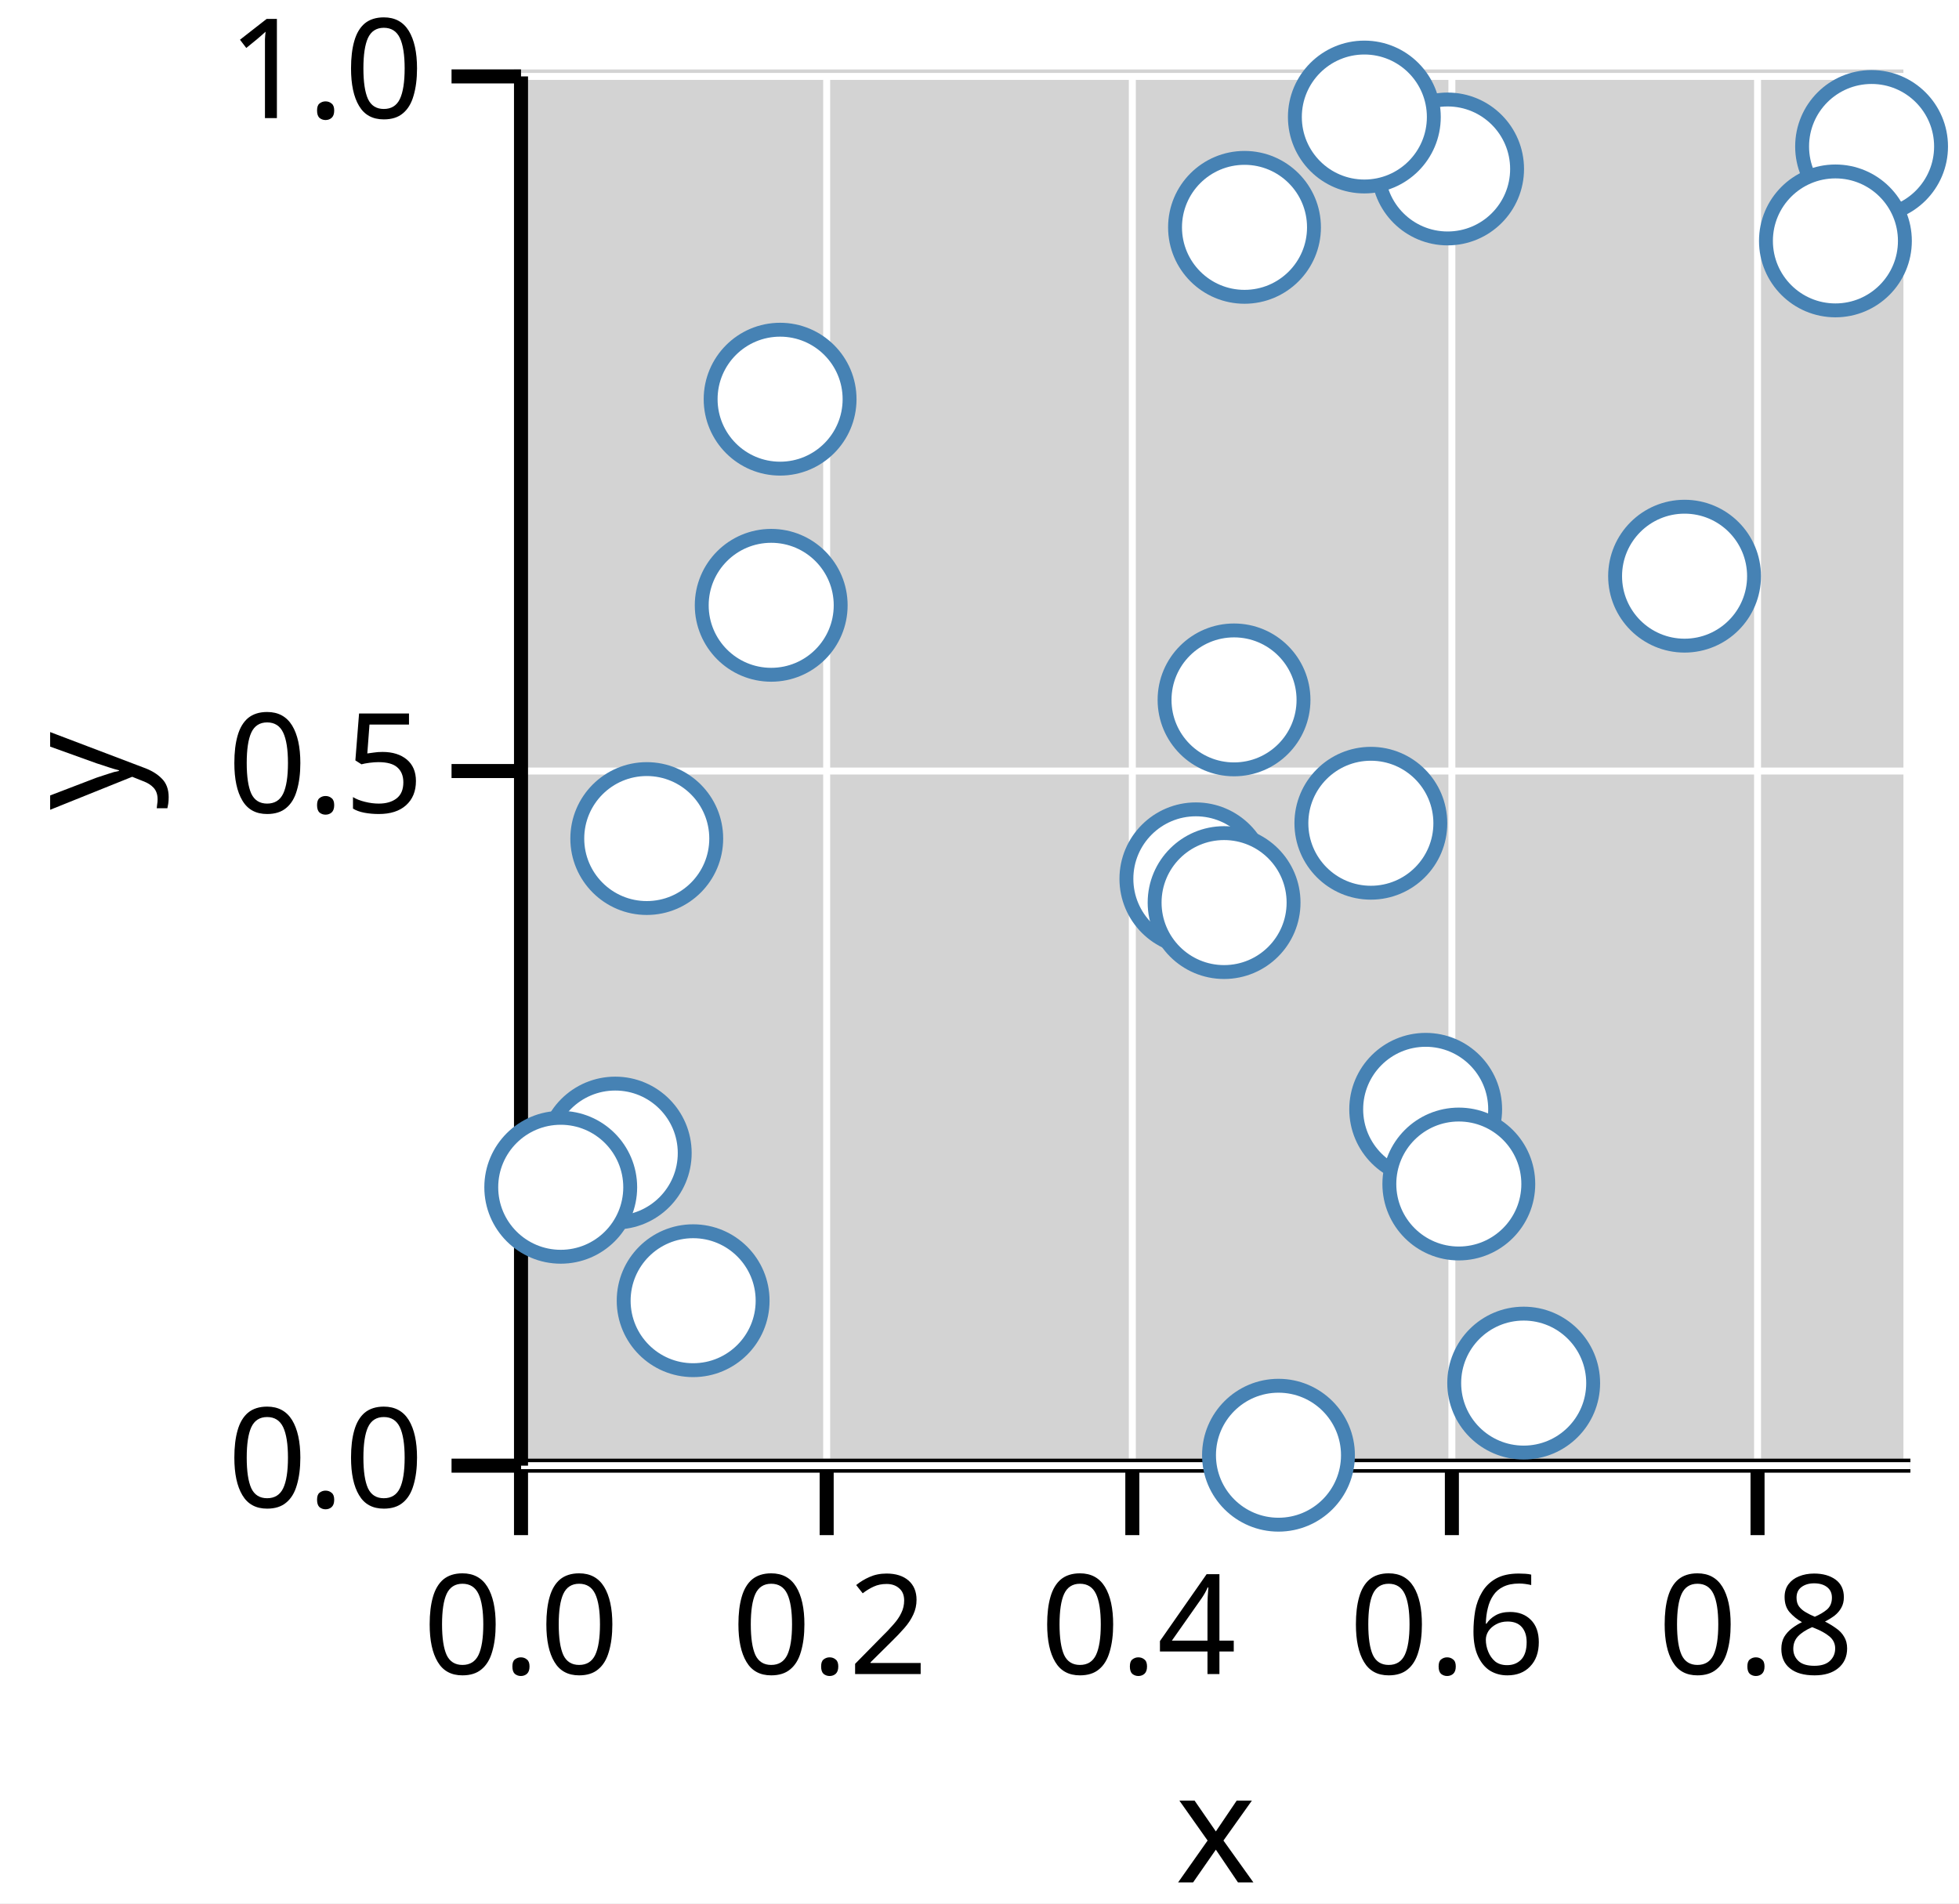
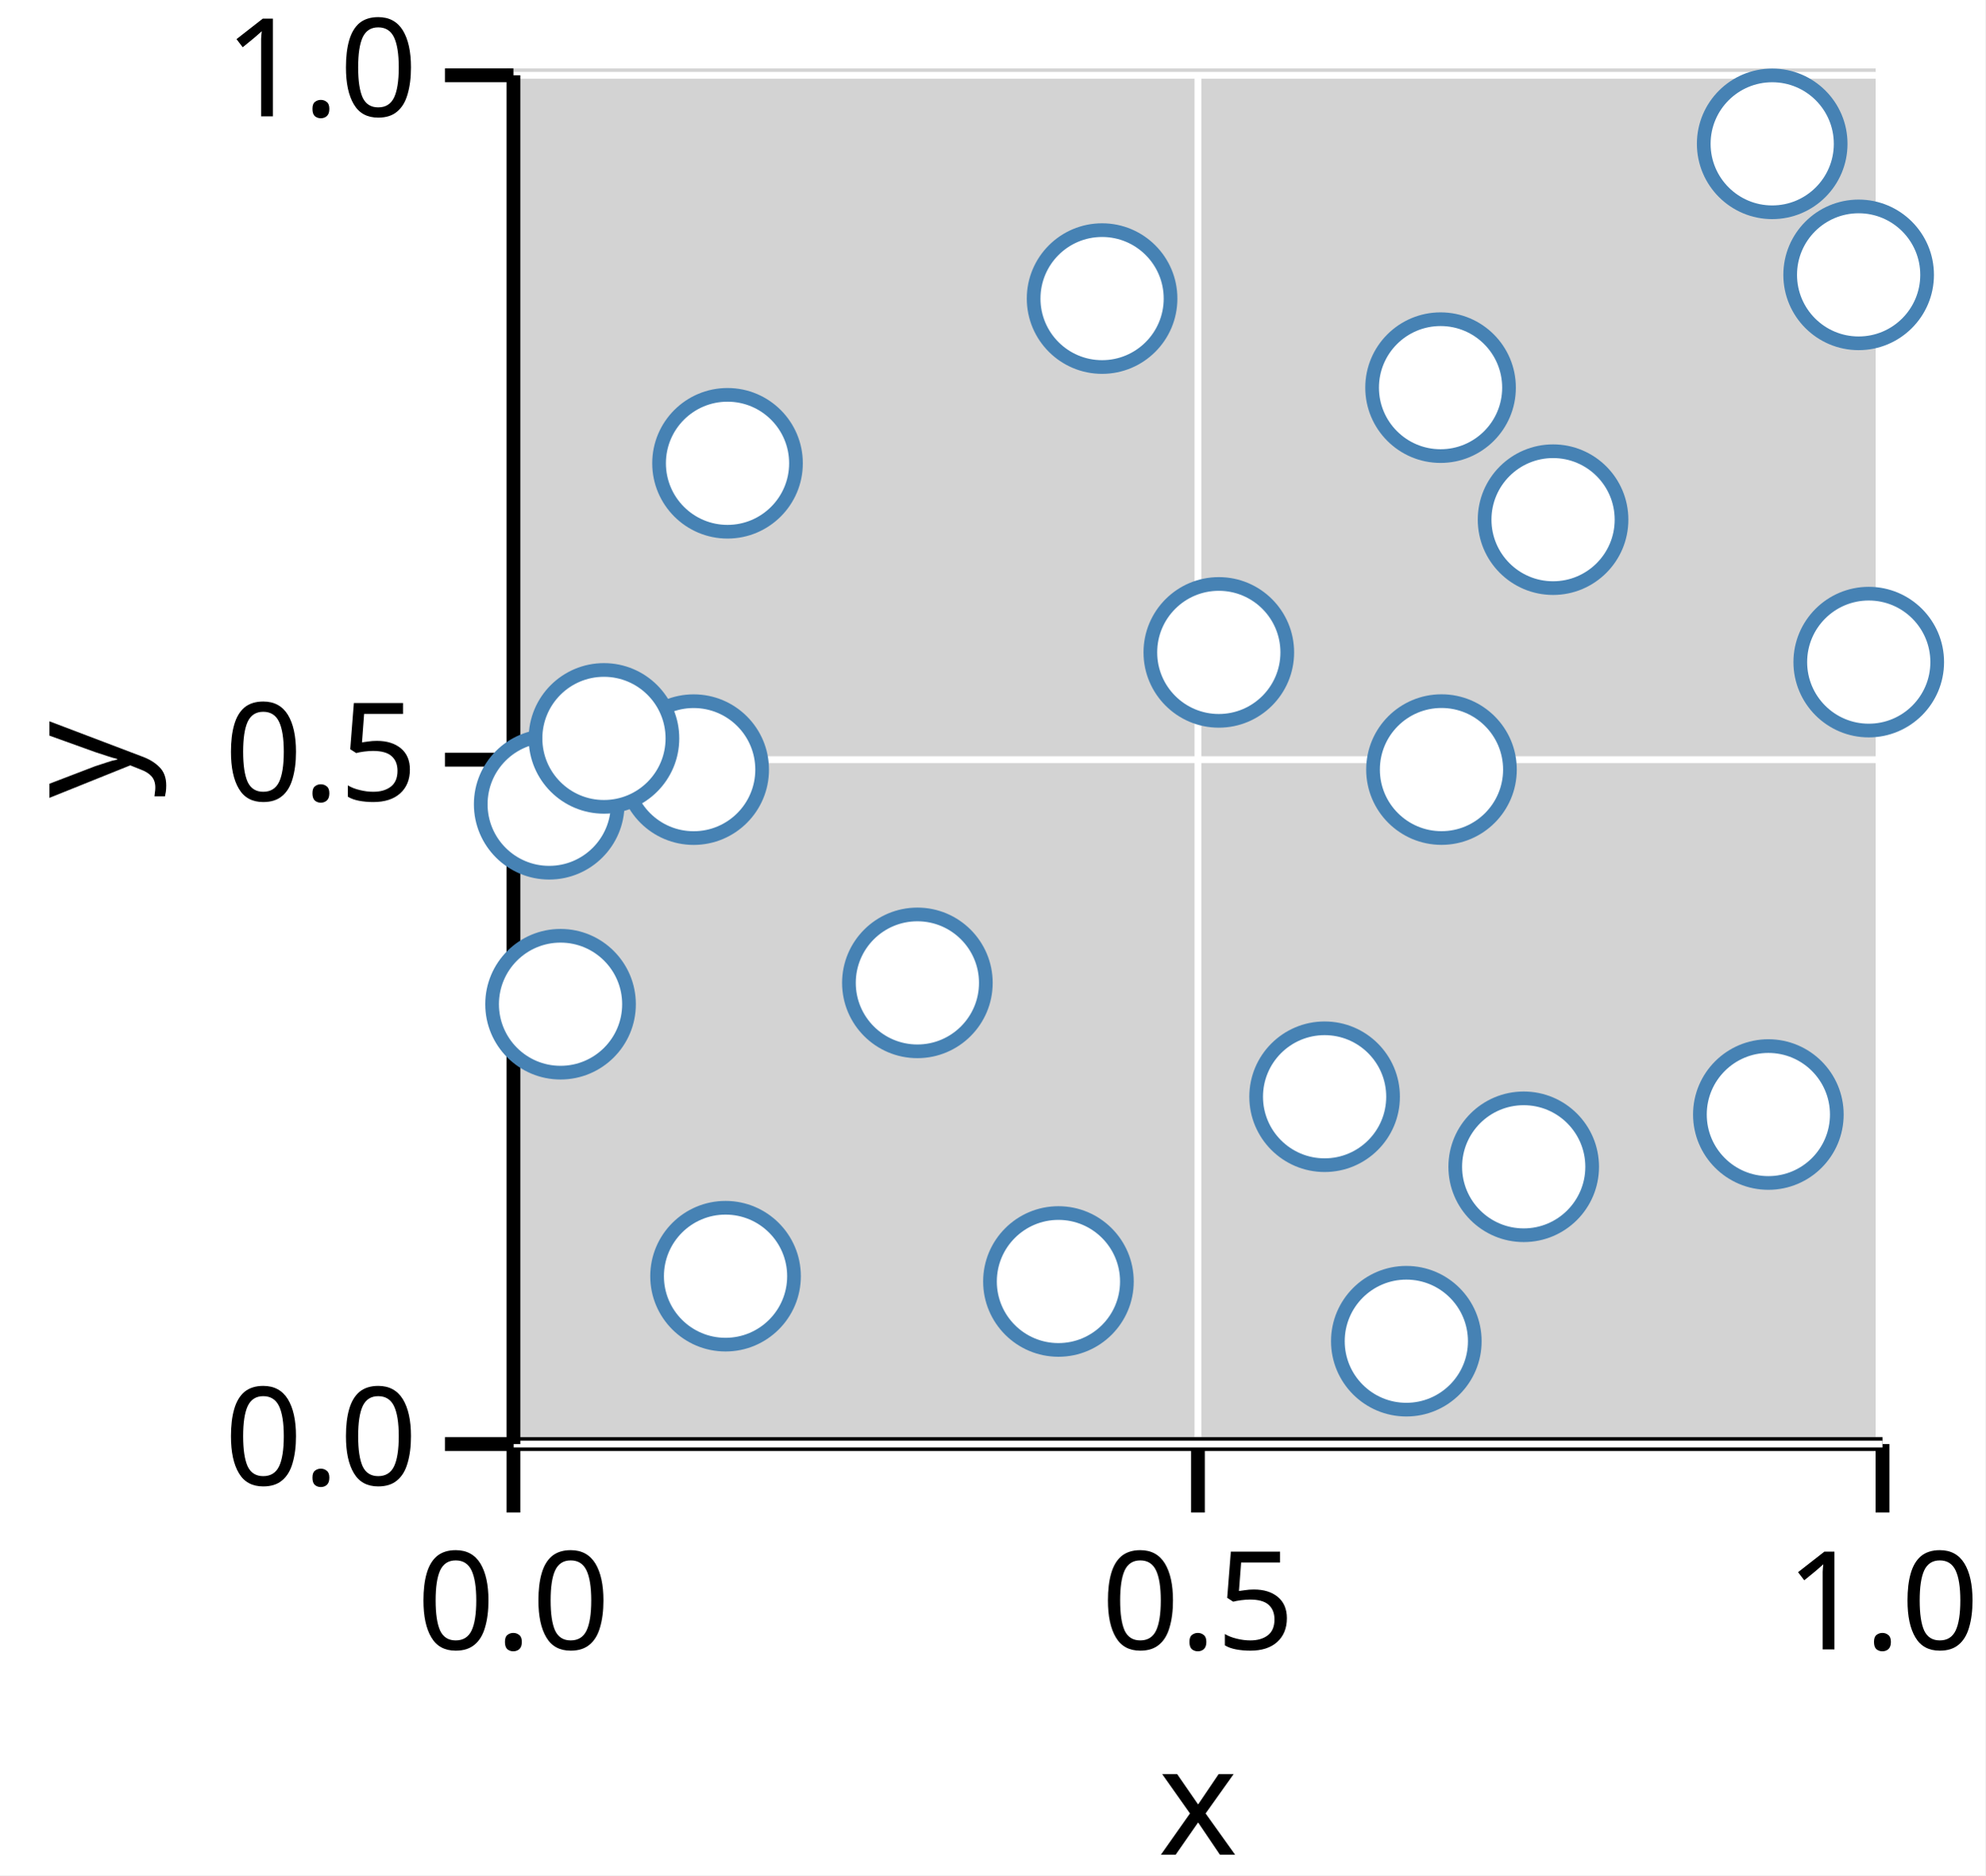
- <svg xmlns="http://www.w3.org/2000/svg" version="1.1" class="marks" width="141" height="137" viewBox="0 0 141 137">
-   <rect width="141" height="137" fill="white" />
+ <svg xmlns="http://www.w3.org/2000/svg" version="1.1" class="marks" width="145" height="137" viewBox="0 0 145 137">
+   <rect width="145" height="137" fill="white" />
  <g fill="none" stroke-miterlimit="10" transform="translate(37,5)">
    <g class="mark-group role-frame root" role="graphics-object" aria-roledescription="group mark container">
      <g transform="translate(0,0)">
        <path class="background" aria-hidden="true" d="M0,0h100v100h-100Z" fill="lightgray" />
        <g>
-           <g class="mark-group role-axis" role="graphics-symbol" aria-roledescription="axis" aria-label="X-axis titled 'x' for a linear scale with values from 0.0 to 0.9">
+           <g class="mark-group role-axis" role="graphics-symbol" aria-roledescription="axis" aria-label="X-axis titled 'x' for a linear scale with values from 0.0 to 1.0">
            <g transform="translate(0.5,100.5)">
              <path class="background" aria-hidden="true" d="M0,0h0v0h0Z" pointer-events="none" />
              <g>
                <g class="mark-rule role-axis-grid" pointer-events="none">
                  <line transform="translate(0,0)" x2="0" y2="-100" stroke="white" stroke-width="0.5" stroke-dasharray="0" opacity="1" />
-                   <line transform="translate(22,0)" x2="0" y2="-100" stroke="white" stroke-width="0.5" stroke-dasharray="0" opacity="1" />
-                   <line transform="translate(44,0)" x2="0" y2="-100" stroke="white" stroke-width="0.5" stroke-dasharray="0" opacity="1" />
-                   <line transform="translate(67,0)" x2="0" y2="-100" stroke="white" stroke-width="0.5" stroke-dasharray="0" opacity="1" />
-                   <line transform="translate(89,0)" x2="0" y2="-100" stroke="white" stroke-width="0.5" stroke-dasharray="0" opacity="1" />
+                   <line transform="translate(50,0)" x2="0" y2="-100" stroke="white" stroke-width="0.5" stroke-dasharray="0" opacity="1" />
+                   <line transform="translate(100,0)" x2="0" y2="-100" stroke="white" stroke-width="0.5" stroke-dasharray="0" opacity="1" />
                </g>
                <g class="mark-rule role-axis-tick" pointer-events="none">
                  <line transform="translate(0,0)" x2="0" y2="5" stroke="black" stroke-width="1.01" opacity="1" />
-                   <line transform="translate(22,0)" x2="0" y2="5" stroke="black" stroke-width="1.01" opacity="1" />
-                   <line transform="translate(44,0)" x2="0" y2="5" stroke="black" stroke-width="1.01" opacity="1" />
-                   <line transform="translate(67,0)" x2="0" y2="5" stroke="black" stroke-width="1.01" opacity="1" />
-                   <line transform="translate(89,0)" x2="0" y2="5" stroke="black" stroke-width="1.01" opacity="1" />
+                   <line transform="translate(50,0)" x2="0" y2="5" stroke="black" stroke-width="1.01" opacity="1" />
+                   <line transform="translate(100,0)" x2="0" y2="5" stroke="black" stroke-width="1.01" opacity="1" />
                </g>
                <g class="mark-text role-axis-label" pointer-events="none">
                  <text text-anchor="middle" transform="translate(0,15)" font-family="sans-serif" font-size="10px" font-style="normal" font-weight="400" fill="black" opacity="1">0.0</text>
-                   <text text-anchor="middle" transform="translate(22.22222,15)" font-family="sans-serif" font-size="10px" font-style="normal" font-weight="400" fill="black" opacity="1">0.2</text>
-                   <text text-anchor="middle" transform="translate(44.44444,15)" font-family="sans-serif" font-size="10px" font-style="normal" font-weight="400" fill="black" opacity="1">0.4</text>
-                   <text text-anchor="middle" transform="translate(66.66667,15)" font-family="sans-serif" font-size="10px" font-style="normal" font-weight="400" fill="black" opacity="1">0.6</text>
-                   <text text-anchor="middle" transform="translate(88.88889,15)" font-family="sans-serif" font-size="10px" font-style="normal" font-weight="400" fill="black" opacity="1">0.8</text>
+                   <text text-anchor="middle" transform="translate(50,15)" font-family="sans-serif" font-size="10px" font-style="normal" font-weight="400" fill="black" opacity="1">0.5</text>
+                   <text text-anchor="middle" transform="translate(100,15)" font-family="sans-serif" font-size="10px" font-style="normal" font-weight="400" fill="black" opacity="1">1.0</text>
                </g>
                <g class="mark-rule role-axis-domain" pointer-events="none">
                  <line transform="translate(0,0)" x2="100" y2="0" stroke="black" stroke-width="1.01" opacity="1" />
                </g>
                <g class="mark-text role-axis-title" pointer-events="none">
                  <text text-anchor="middle" transform="translate(50,30)" font-family="sans-serif" font-size="11px" font-style="normal" font-weight="400" fill="black" opacity="1">x</text>
                </g>
              </g>
              <path class="foreground" aria-hidden="true" d="" pointer-events="none" display="none" />
            </g>
          </g>
          <g class="mark-group role-axis" role="graphics-symbol" aria-roledescription="axis" aria-label="Y-axis titled 'y' for a linear scale with values from 0.0 to 1.0">
            <g transform="translate(0.5,0.5)">
              <path class="background" aria-hidden="true" d="M0,0h0v0h0Z" pointer-events="none" />
              <g>
                <g class="mark-rule role-axis-grid" pointer-events="none">
                  <line transform="translate(0,100)" x2="100" y2="0" stroke="white" stroke-width="0.5" stroke-dasharray="0" opacity="1" />
                  <line transform="translate(0,50)" x2="100" y2="0" stroke="white" stroke-width="0.5" stroke-dasharray="0" opacity="1" />
                  <line transform="translate(0,0)" x2="100" y2="0" stroke="white" stroke-width="0.5" stroke-dasharray="0" opacity="1" />
                </g>
                <g class="mark-rule role-axis-tick" pointer-events="none">
                  <line transform="translate(0,100)" x2="-5" y2="0" stroke="black" stroke-width="1.01" opacity="1" />
                  <line transform="translate(0,50)" x2="-5" y2="0" stroke="black" stroke-width="1.01" opacity="1" />
                  <line transform="translate(0,0)" x2="-5" y2="0" stroke="black" stroke-width="1.01" opacity="1" />
                </g>
                <g class="mark-text role-axis-label" pointer-events="none">
                  <text text-anchor="end" transform="translate(-7,103)" font-family="sans-serif" font-size="10px" font-style="normal" font-weight="400" fill="black" opacity="1">0.0</text>
                  <text text-anchor="end" transform="translate(-7,53)" font-family="sans-serif" font-size="10px" font-style="normal" font-weight="400" fill="black" opacity="1">0.5</text>
                  <text text-anchor="end" transform="translate(-7,3)" font-family="sans-serif" font-size="10px" font-style="normal" font-weight="400" fill="black" opacity="1">1.0</text>
                </g>
                <g class="mark-rule role-axis-domain" pointer-events="none">
                  <line transform="translate(0,100)" x2="0" y2="-100" stroke="black" stroke-width="1.01" opacity="1" />
                </g>
                <g class="mark-text role-axis-title" pointer-events="none">
                  <text text-anchor="middle" transform="translate(-26,50) rotate(-90) translate(0,-2)" font-family="sans-serif" font-size="11px" font-style="normal" font-weight="400" fill="black" opacity="1">y</text>
                </g>
              </g>
              <path class="foreground" aria-hidden="true" d="" pointer-events="none" display="none" />
            </g>
          </g>
          <g class="mark-group role-scope" role="graphics-object" aria-roledescription="group mark container">
            <g transform="translate(0,0)">
              <path class="background" aria-hidden="true" d="M0,0h0v0h0Z" />
              <g>
                <g class="mark-symbol role-mark points" role="graphics-symbol" aria-roledescription="symbol mark container">
-                   <path transform="translate(49.0736,58.25824)" d="M5,0A5,5,0,1,1,-5,0A5,5,0,1,1,5,0" fill="white" stroke="steelblue" stroke-width="1" opacity="1" />
-                   <path transform="translate(52.57412,11.36429)" d="M5,0A5,5,0,1,1,-5,0A5,5,0,1,1,5,0" fill="white" stroke="steelblue" stroke-width="1" opacity="1" />
-                   <path transform="translate(97.70801,5.543628)" d="M5,0A5,5,0,1,1,-5,0A5,5,0,1,1,5,0" fill="white" stroke="steelblue" stroke-width="1" opacity="1" />
-                   <path transform="translate(7.282788,77.99832)" d="M5,0A5,5,0,1,1,-5,0A5,5,0,1,1,5,0" fill="white" stroke="steelblue" stroke-width="1" opacity="1" />
-                   <path transform="translate(61.66834,54.25832)" d="M5,0A5,5,0,1,1,-5,0A5,5,0,1,1,5,0" fill="white" stroke="steelblue" stroke-width="1" opacity="1" />
-                   <path transform="translate(12.88944,88.62673)" d="M5,0A5,5,0,1,1,-5,0A5,5,0,1,1,5,0" fill="white" stroke="steelblue" stroke-width="1" opacity="1" />
-                   <path transform="translate(67.19232,7.162405)" d="M5,0A5,5,0,1,1,-5,0A5,5,0,1,1,5,0" fill="white" stroke="steelblue" stroke-width="1" opacity="1" />
-                   <path transform="translate(95.10555,12.3411)" d="M5,0A5,5,0,1,1,-5,0A5,5,0,1,1,5,0" fill="white" stroke="steelblue" stroke-width="1" opacity="1" />
-                   <path transform="translate(72.66824,94.55649)" d="M5,0A5,5,0,1,1,-5,0A5,5,0,1,1,5,0" fill="white" stroke="steelblue" stroke-width="1" opacity="1" />
-                   <path transform="translate(55.01964,99.74812)" d="M5,0A5,5,0,1,1,-5,0A5,5,0,1,1,5,0" fill="white" stroke="steelblue" stroke-width="1" opacity="1" />
-                   <path transform="translate(84.24783,36.47373)" d="M5,0A5,5,0,1,1,-5,0A5,5,0,1,1,5,0" fill="white" stroke="steelblue" stroke-width="1" opacity="1" />
-                   <path transform="translate(19.14864,23.73346)" d="M5,0A5,5,0,1,1,-5,0A5,5,0,1,1,5,0" fill="white" stroke="steelblue" stroke-width="1" opacity="1" />
-                   <path transform="translate(65.61461,74.84847)" d="M5,0A5,5,0,1,1,-5,0A5,5,0,1,1,5,0" fill="white" stroke="steelblue" stroke-width="1" opacity="1" />
-                   <path transform="translate(18.50799,38.57076)" d="M5,0A5,5,0,1,1,-5,0A5,5,0,1,1,5,0" fill="white" stroke="steelblue" stroke-width="1" opacity="1" />
-                   <path transform="translate(3.359482,80.46211)" d="M5,0A5,5,0,1,1,-5,0A5,5,0,1,1,5,0" fill="white" stroke="steelblue" stroke-width="1" opacity="1" />
-                   <path transform="translate(9.550638,55.36018)" d="M5,0A5,5,0,1,1,-5,0A5,5,0,1,1,5,0" fill="white" stroke="steelblue" stroke-width="1" opacity="1" />
-                   <path transform="translate(51.1046,59.9688)" d="M5,0A5,5,0,1,1,-5,0A5,5,0,1,1,5,0" fill="white" stroke="steelblue" stroke-width="1" opacity="1" />
-                   <path transform="translate(61.19983,3.423466)" d="M5,0A5,5,0,1,1,-5,0A5,5,0,1,1,5,0" fill="white" stroke="steelblue" stroke-width="1" opacity="1" />
-                   <path transform="translate(51.82032,45.37922)" d="M5,0A5,5,0,1,1,-5,0A5,5,0,1,1,5,0" fill="white" stroke="steelblue" stroke-width="1" opacity="1" />
-                   <path transform="translate(67.99927,80.22657)" d="M5,0A5,5,0,1,1,-5,0A5,5,0,1,1,5,0" fill="white" stroke="steelblue" stroke-width="1" opacity="1" />
+                   <path transform="translate(13.6665,51.22652)" d="M5,0A5,5,0,1,1,-5,0A5,5,0,1,1,5,0" fill="white" stroke="steelblue" stroke-width="1" opacity="1" />
+                   <path transform="translate(74.29354,80.24226)" d="M5,0A5,5,0,1,1,-5,0A5,5,0,1,1,5,0" fill="white" stroke="steelblue" stroke-width="1" opacity="1" />
+                   <path transform="translate(16.13787,28.84573)" d="M5,0A5,5,0,1,1,-5,0A5,5,0,1,1,5,0" fill="white" stroke="steelblue" stroke-width="1" opacity="1" />
+                   <path transform="translate(43.49738,16.81262)" d="M5,0A5,5,0,1,1,-5,0A5,5,0,1,1,5,0" fill="white" stroke="steelblue" stroke-width="1" opacity="1" />
+                   <path transform="translate(40.30905,88.62144)" d="M5,0A5,5,0,1,1,-5,0A5,5,0,1,1,5,0" fill="white" stroke="steelblue" stroke-width="1" opacity="1" />
+                   <path transform="translate(92.16291,76.42411)" d="M5,0A5,5,0,1,1,-5,0A5,5,0,1,1,5,0" fill="white" stroke="steelblue" stroke-width="1" opacity="1" />
+                   <path transform="translate(76.43808,32.96488)" d="M5,0A5,5,0,1,1,-5,0A5,5,0,1,1,5,0" fill="white" stroke="steelblue" stroke-width="1" opacity="1" />
+                   <path transform="translate(99.49486,43.37072)" d="M5,0A5,5,0,1,1,-5,0A5,5,0,1,1,5,0" fill="white" stroke="steelblue" stroke-width="1" opacity="1" />
+                   <path transform="translate(3.94163,68.36446)" d="M5,0A5,5,0,1,1,-5,0A5,5,0,1,1,5,0" fill="white" stroke="steelblue" stroke-width="1" opacity="1" />
+                   <path transform="translate(52.02289,42.6614)" d="M5,0A5,5,0,1,1,-5,0A5,5,0,1,1,5,0" fill="white" stroke="steelblue" stroke-width="1" opacity="1" />
+                   <path transform="translate(15.99333,88.23541)" d="M5,0A5,5,0,1,1,-5,0A5,5,0,1,1,5,0" fill="white" stroke="steelblue" stroke-width="1" opacity="1" />
+                   <path transform="translate(65.72004,92.98445)" d="M5,0A5,5,0,1,1,-5,0A5,5,0,1,1,5,0" fill="white" stroke="steelblue" stroke-width="1" opacity="1" />
+                   <path transform="translate(30.00621,66.80602)" d="M5,0A5,5,0,1,1,-5,0A5,5,0,1,1,5,0" fill="white" stroke="steelblue" stroke-width="1" opacity="1" />
+                   <path transform="translate(68.28792,51.22244)" d="M5,0A5,5,0,1,1,-5,0A5,5,0,1,1,5,0" fill="white" stroke="steelblue" stroke-width="1" opacity="1" />
+                   <path transform="translate(98.75641,15.08051)" d="M5,0A5,5,0,1,1,-5,0A5,5,0,1,1,5,0" fill="white" stroke="steelblue" stroke-width="1" opacity="1" />
+                   <path transform="translate(92.44356,5.507946)" d="M5,0A5,5,0,1,1,-5,0A5,5,0,1,1,5,0" fill="white" stroke="steelblue" stroke-width="1" opacity="1" />
+                   <path transform="translate(59.75104,75.12422)" d="M5,0A5,5,0,1,1,-5,0A5,5,0,1,1,5,0" fill="white" stroke="steelblue" stroke-width="1" opacity="1" />
+                   <path transform="translate(68.2205,23.31975)" d="M5,0A5,5,0,1,1,-5,0A5,5,0,1,1,5,0" fill="white" stroke="steelblue" stroke-width="1" opacity="1" />
+                   <path transform="translate(3.11201,53.75617)" d="M5,0A5,5,0,1,1,-5,0A5,5,0,1,1,5,0" fill="white" stroke="steelblue" stroke-width="1" opacity="1" />
+                   <path transform="translate(7.112721,48.9448)" d="M5,0A5,5,0,1,1,-5,0A5,5,0,1,1,5,0" fill="white" stroke="steelblue" stroke-width="1" opacity="1" />
                </g>
              </g>
              <path class="foreground" aria-hidden="true" d="" display="none" />
            </g>
          </g>
        </g>
        <path class="foreground" aria-hidden="true" d="" display="none" />
      </g>
    </g>
  </g>
</svg>
